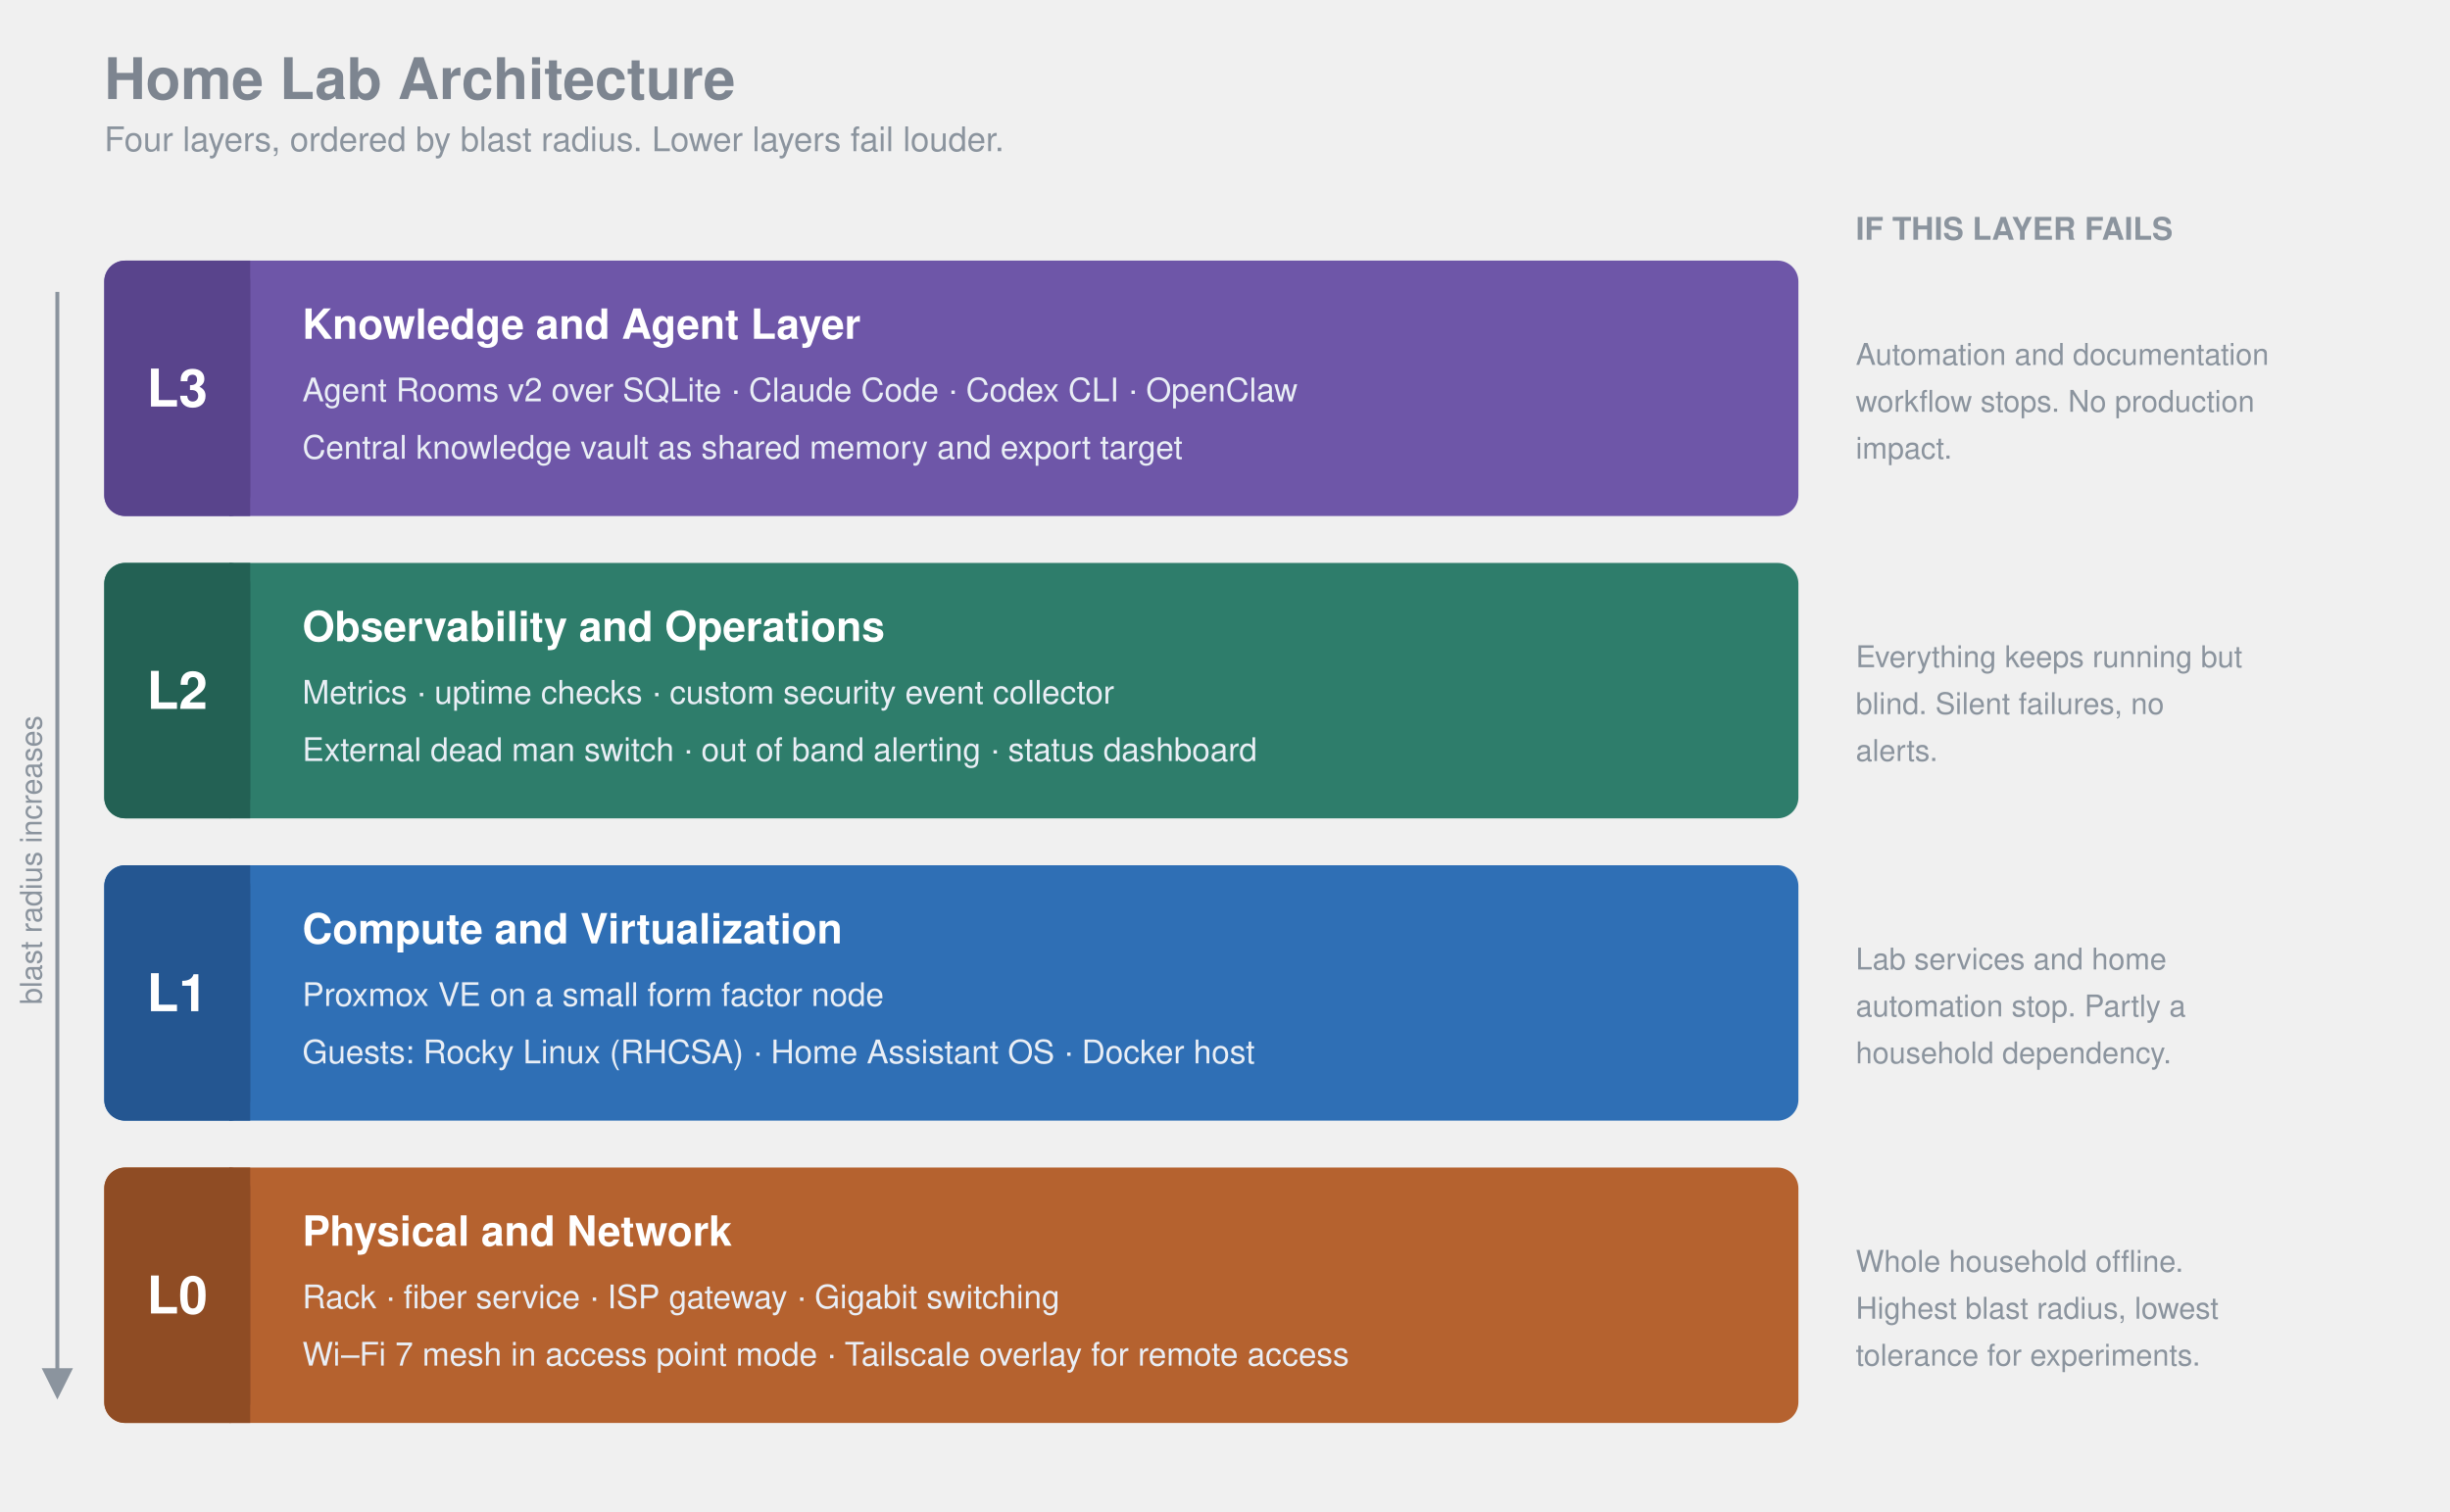
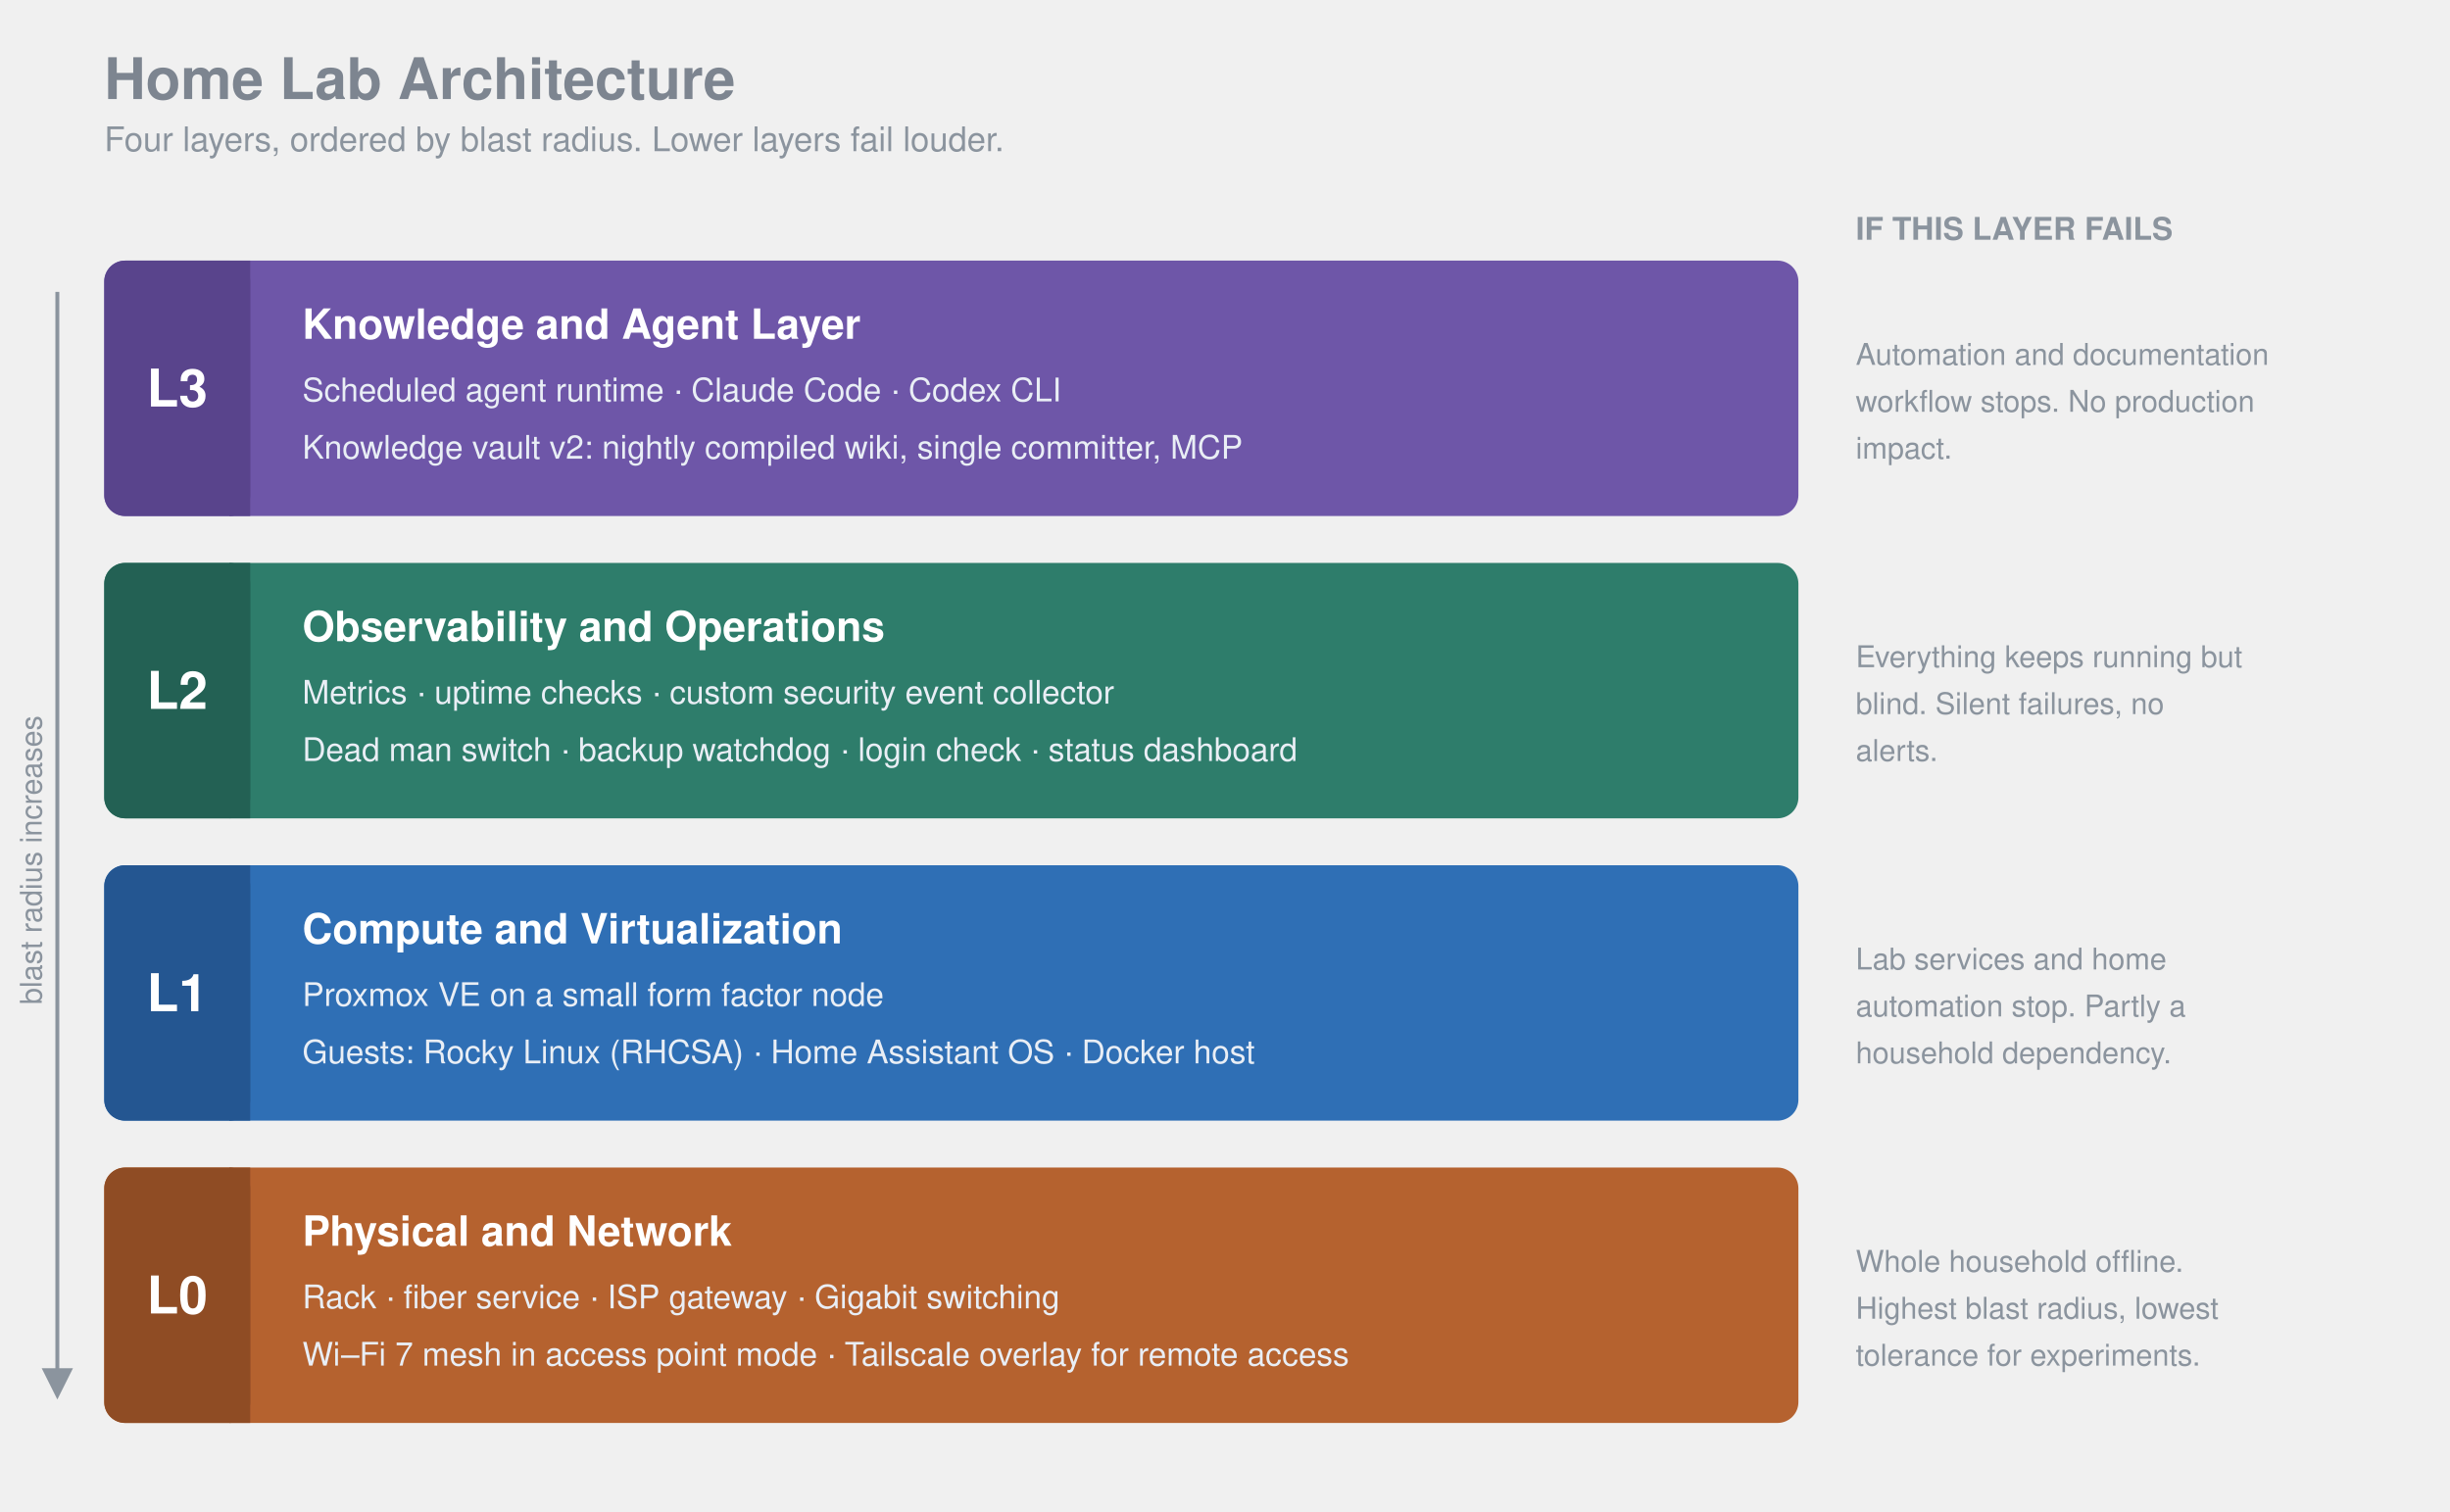
<svg xmlns="http://www.w3.org/2000/svg" viewBox="0 0 940 580" width="940" height="580" font-family="ui-sans-serif, -apple-system, 'Segoe UI', Helvetica, Arial, sans-serif">
  <style>
    .ttl { font-size: 22px; font-weight: 700; fill: #7D8590; }
    .sub { font-size: 13px; fill: #8B949E; }
    .code { font-size: 20px; font-weight: 700; fill: #FFFFFF; }
    .lname { font-size: 16px; font-weight: 700; fill: #FFFFFF; }
    .litem { font-size: 12.5px; fill: #E9EEF5; }
    .rlab { font-size: 11.5px; fill: #8B949E; }
    .rhead { font-size: 12px; font-weight: 700; fill: #8B949E; }
  </style>
  <text x="40" y="38" class="ttl">Home Lab Architecture</text>
  <text x="40" y="58" class="sub">Four layers, ordered by blast radius. Lower layers fail louder.</text>
  <text x="712" y="92" class="rhead">IF THIS LAYER FAILS</text>
  <g>
    <rect x="40" y="100" width="650" height="98" rx="8" fill="#6E56A8" />
    <rect x="40" y="100" width="56" height="98" rx="8" fill="#59448C" />
    <rect x="88" y="100" width="8" height="98" fill="#59448C" />
    <text x="68" y="156" class="code" text-anchor="middle">L3</text>
    <text x="116" y="130" class="lname">Knowledge and Agent Layer</text>
-     <text x="116" y="154" class="litem">Agent Rooms v2 over SQLite  ·  Claude Code  ·  Codex CLI  ·  OpenClaw</text>
-     <text x="116" y="176" class="litem">Central knowledge vault as shared memory and export target</text>
+     <text x="116" y="154" class="litem">Scheduled agent runtime  ·  Claude Code  ·  Codex CLI</text>
+     <text x="116" y="176" class="litem">Knowledge vault v2: nightly compiled wiki, single committer, MCP</text>
    <text x="712" y="140" class="rlab">Automation and documentation</text>
    <text x="712" y="158" class="rlab">workflow stops. No production</text>
    <text x="712" y="176" class="rlab">impact.</text>
  </g>
  <g>
    <rect x="40" y="216" width="650" height="98" rx="8" fill="#2E7D6B" />
    <rect x="40" y="216" width="56" height="98" rx="8" fill="#236154" />
    <rect x="88" y="216" width="8" height="98" fill="#236154" />
    <text x="68" y="272" class="code" text-anchor="middle">L2</text>
    <text x="116" y="246" class="lname">Observability and Operations</text>
    <text x="116" y="270" class="litem">Metrics  ·  uptime checks  ·  custom security event collector</text>
-     <text x="116" y="292" class="litem">External dead man switch  ·  out of band alerting  ·  status dashboard</text>
+     <text x="116" y="292" class="litem">Dead man switch  ·  backup watchdog  ·  login check  ·  status dashboard</text>
    <text x="712" y="256" class="rlab">Everything keeps running but</text>
    <text x="712" y="274" class="rlab">blind. Silent failures, no</text>
    <text x="712" y="292" class="rlab">alerts.</text>
  </g>
  <g>
    <rect x="40" y="332" width="650" height="98" rx="8" fill="#2F6FB5" />
    <rect x="40" y="332" width="56" height="98" rx="8" fill="#245691" />
    <rect x="88" y="332" width="8" height="98" fill="#245691" />
    <text x="68" y="388" class="code" text-anchor="middle">L1</text>
    <text x="116" y="362" class="lname">Compute and Virtualization</text>
    <text x="116" y="386" class="litem">Proxmox VE on a small form factor node</text>
    <text x="116" y="408" class="litem">Guests: Rocky Linux (RHCSA)  ·  Home Assistant OS  ·  Docker host</text>
    <text x="712" y="372" class="rlab">Lab services and home</text>
    <text x="712" y="390" class="rlab">automation stop. Partly a</text>
    <text x="712" y="408" class="rlab">household dependency.</text>
  </g>
  <g>
    <rect x="40" y="448" width="650" height="98" rx="8" fill="#B5622F" />
    <rect x="40" y="448" width="56" height="98" rx="8" fill="#8F4C24" />
    <rect x="88" y="448" width="8" height="98" fill="#8F4C24" />
    <text x="68" y="504" class="code" text-anchor="middle">L0</text>
    <text x="116" y="478" class="lname">Physical and Network</text>
    <text x="116" y="502" class="litem">Rack  ·  fiber service  ·  ISP gateway  ·  Gigabit switching</text>
    <text x="116" y="524" class="litem">Wi–Fi 7 mesh in access point mode  ·  Tailscale overlay for remote access</text>
    <text x="712" y="488" class="rlab">Whole household offline.</text>
    <text x="712" y="506" class="rlab">Highest blast radius, lowest</text>
    <text x="712" y="524" class="rlab">tolerance for experiments.</text>
  </g>
  <defs>
    <marker id="ah" markerWidth="8" markerHeight="8" refX="6" refY="4" orient="auto">
      <path d="M0,0 L8,4 L0,8 Z" fill="#8B949E" />
    </marker>
  </defs>
  <line x1="22" y1="112" x2="22" y2="534" stroke="#8B949E" stroke-width="1.5" marker-end="url(#ah)" />
  <text x="16" y="330" class="rlab" text-anchor="middle" transform="rotate(-90 16 330)">blast radius increases</text>
</svg>
